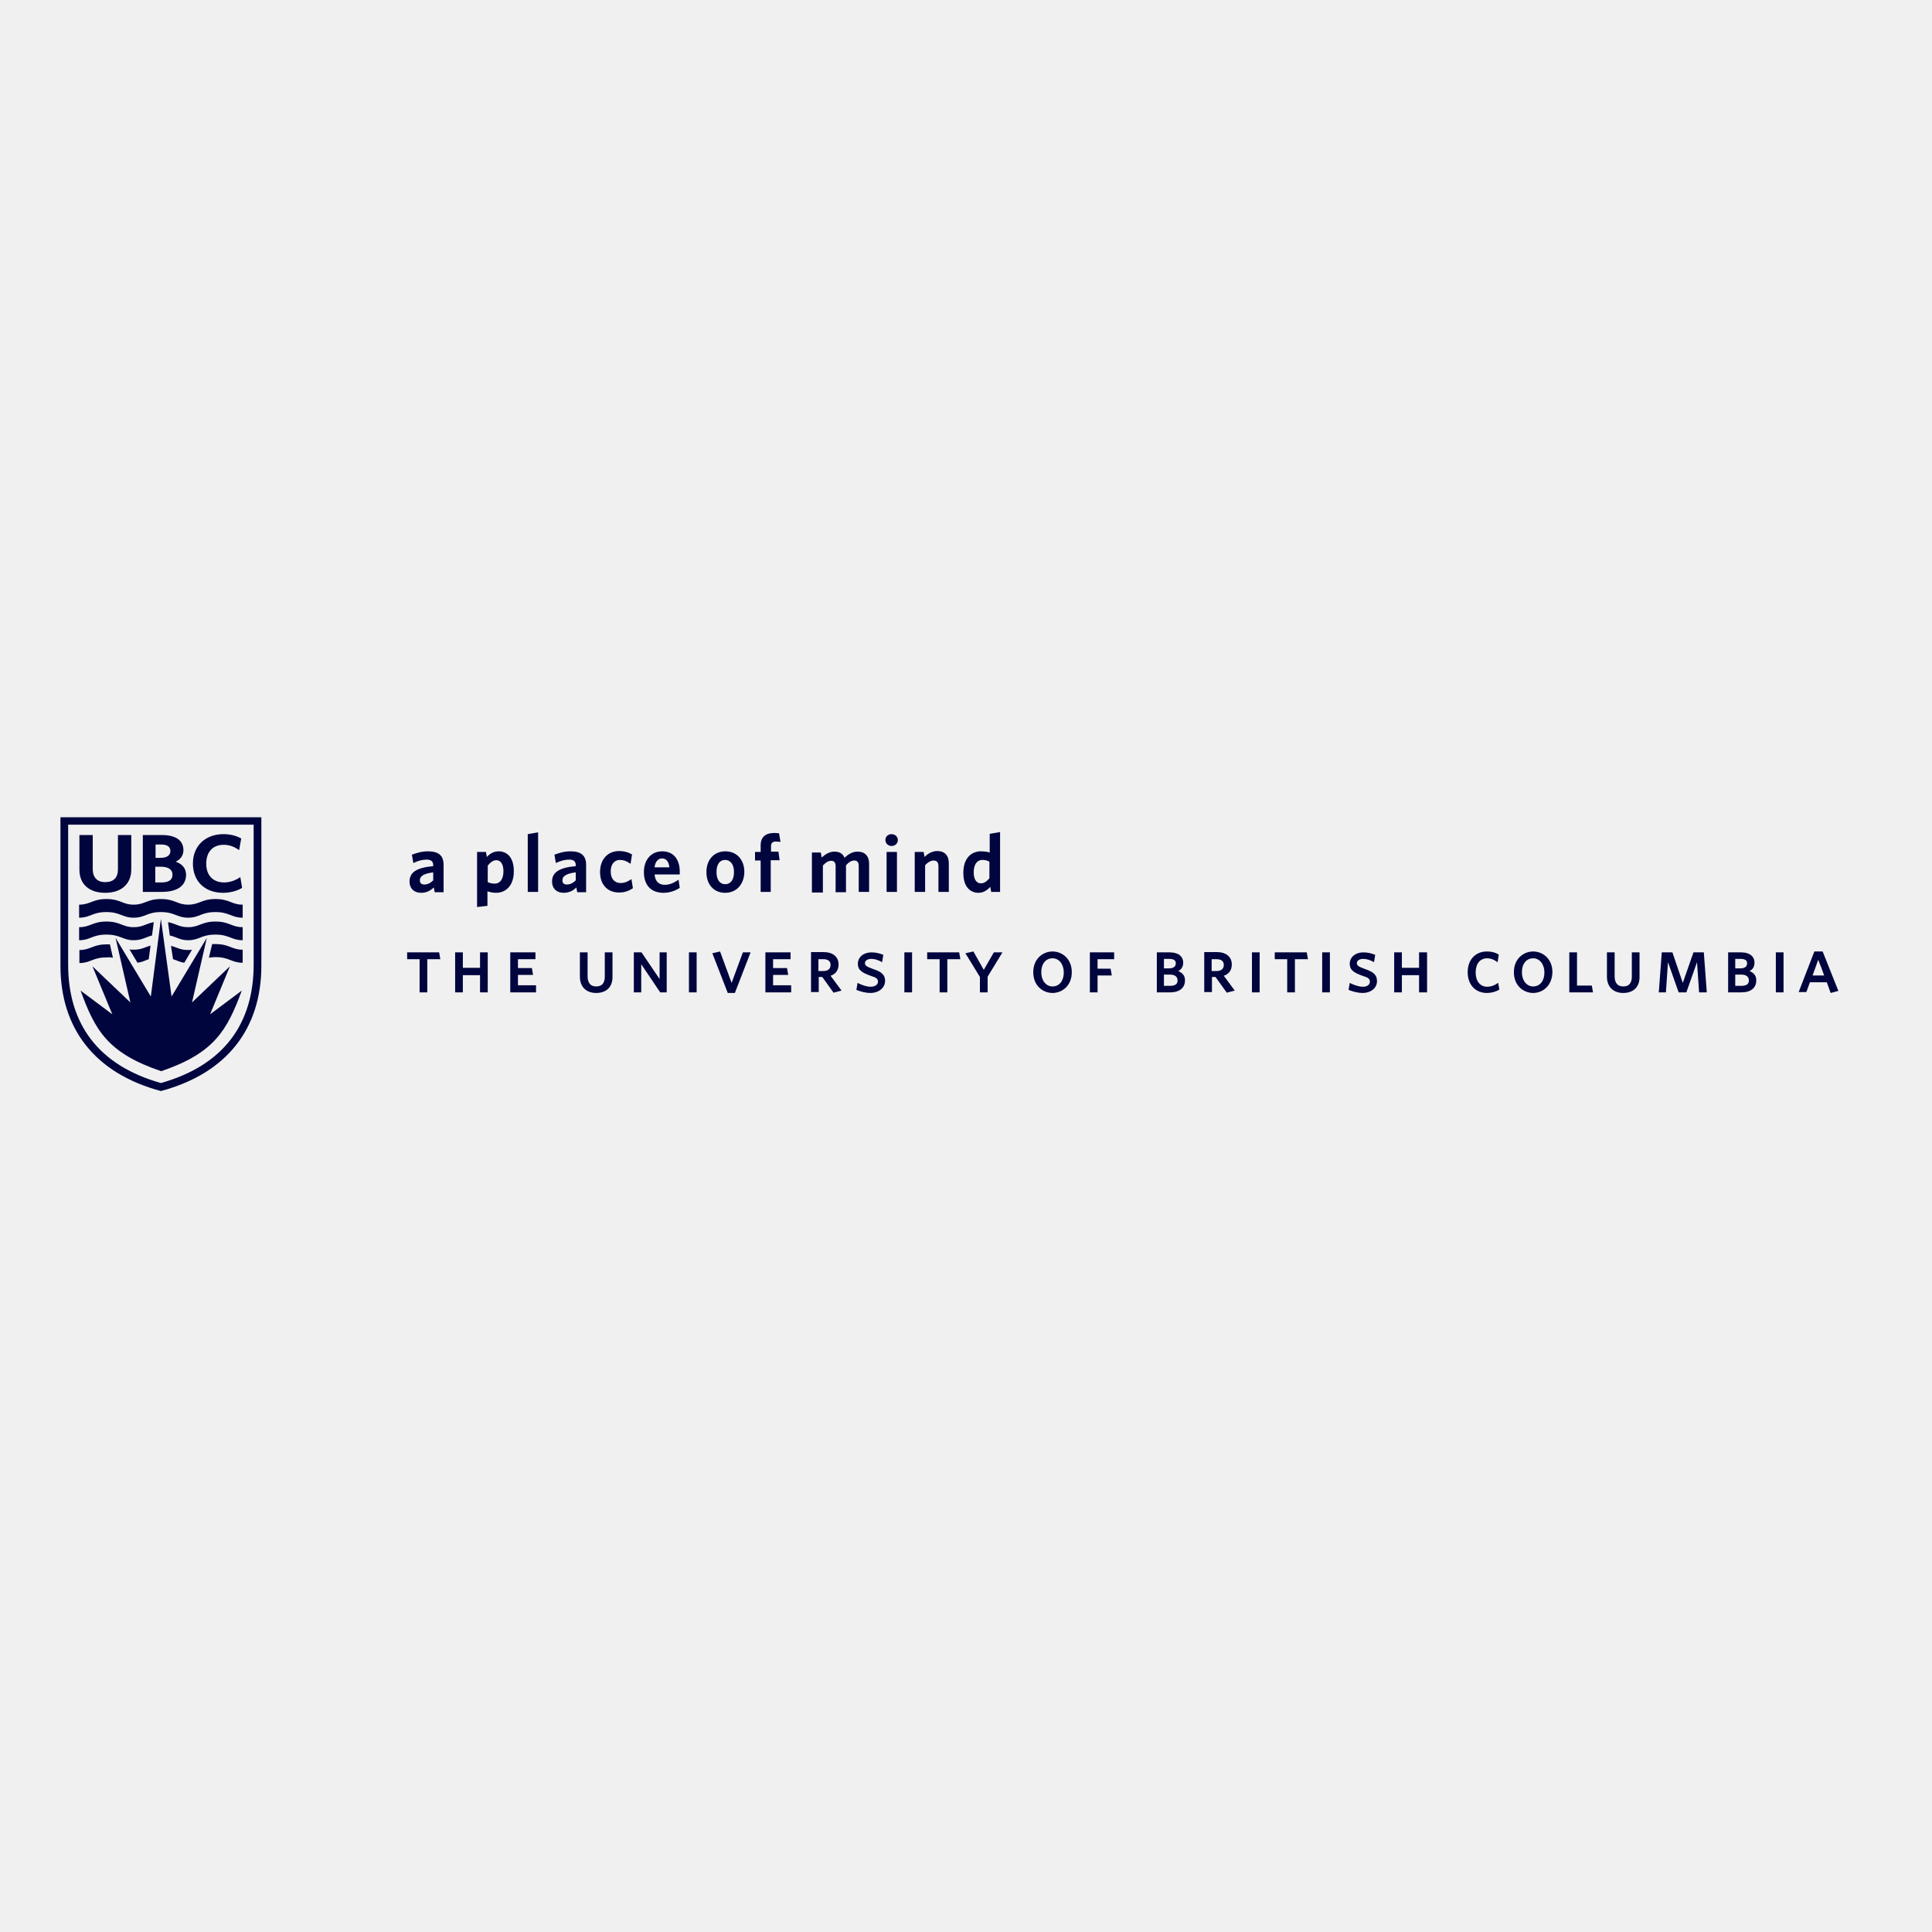
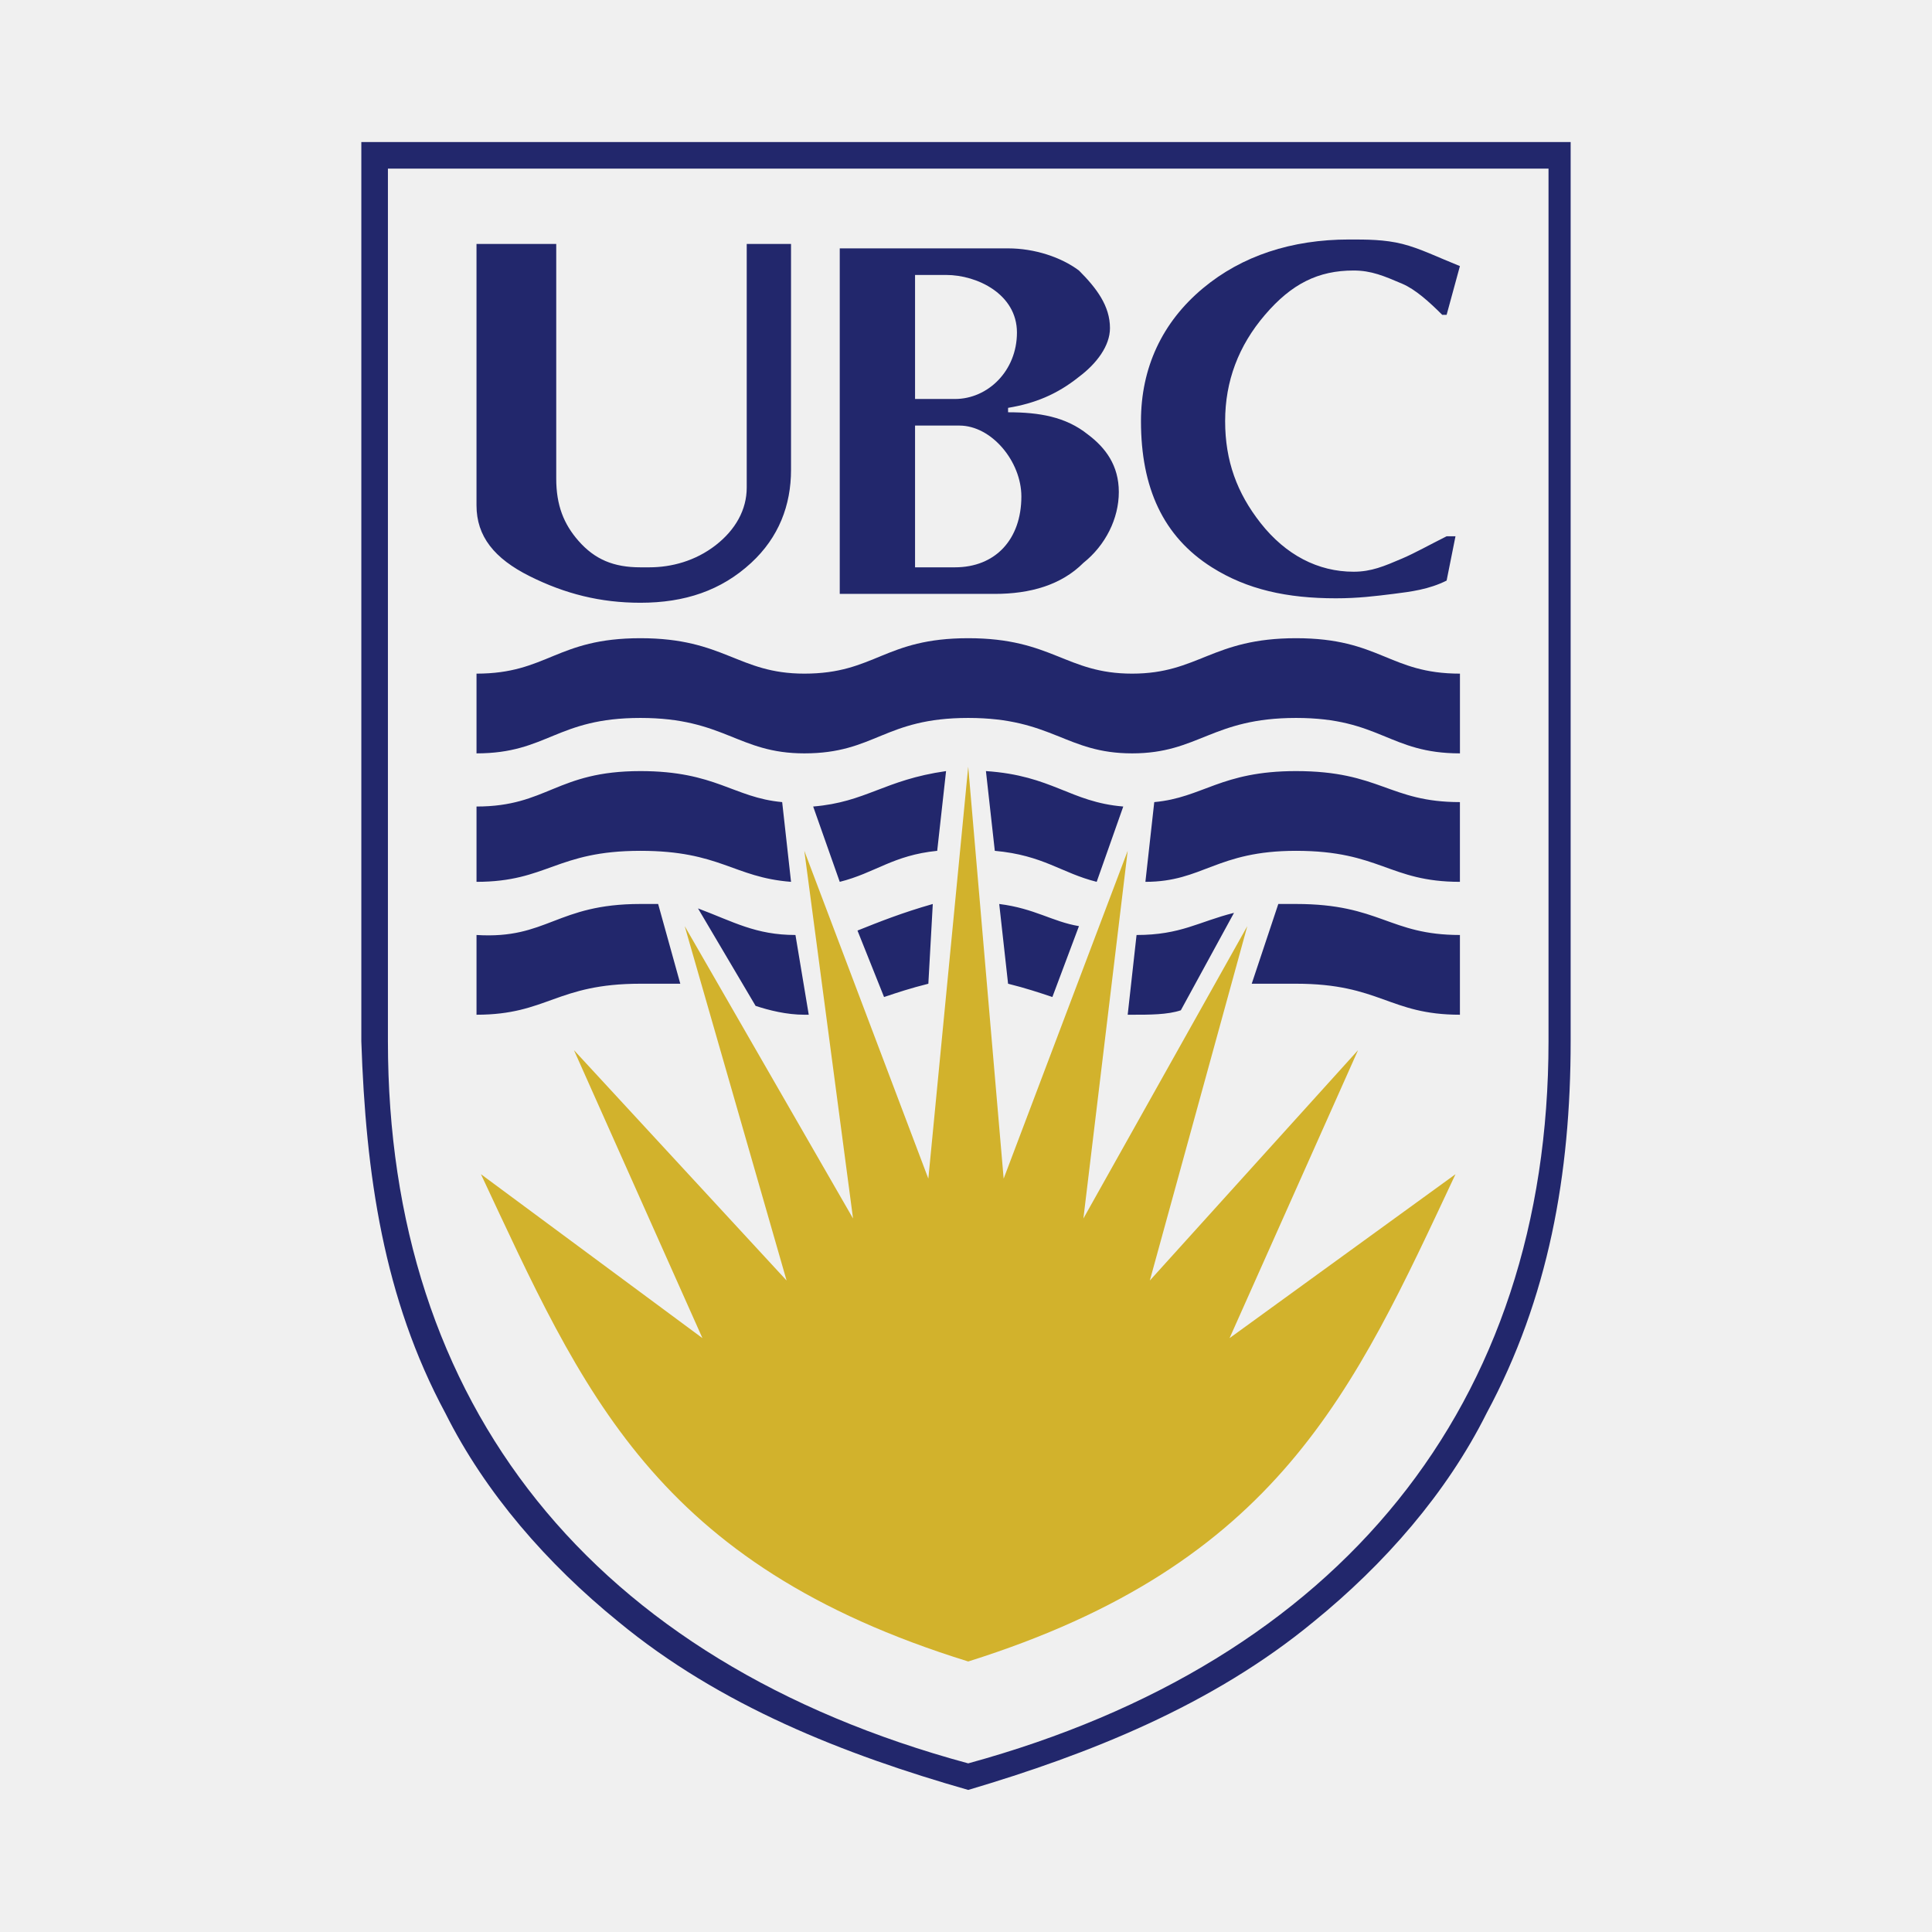
- <svg xmlns="http://www.w3.org/2000/svg" version="1.1" id="layer" x="0" y="0" viewBox="0 0 652 652" xml:space="preserve">
-   <style>.st0{fill:#00053e}</style>
-   <path class="st0" d="M144.2 334.9h-2.6v-11.2h-4.2v-2.3h10.8l.4 2.3h-4.4zm20.4 0H162v-5.8h-5.8v5.8h-2.6v-13.5h2.6v5.2h5.8v-5.2h2.6zm16.3 0h-8.7v-13.5h8.5v2.3h-5.9v3h4.7l.4 2.3h-5.1v3.5h6.1zm20.3.2c-3.4 0-5.5-2.1-5.5-5.5v-8.2h2.6v8.1c0 2.2 1 3.4 2.9 3.4s2.9-1.1 2.9-3.3v-8.2h2.6v8.1c.1 3.5-2 5.6-5.5 5.6m23.8-.2h-2.2l-6.4-9.5v9.5h-2.5v-13.5h2.6l6.1 9v-9h2.4zm7.5-13.5h2.6v13.5h-2.6zm15.5 13.7h-2.4l-5.2-13.4 2.6-.6 3.9 10.6 3.8-10.3h2.6zm19-.2h-8.7v-13.5h8.5v2.3h-5.9v3h4.7l.4 2.3h-5.1v3.5h6.1zm14.3.1l-3.8-5.3h-1.2v5.1h-2.6v-13.5h4.2c3.2 0 5.1 1.6 5.1 4.2 0 1.8-.9 3.2-2.7 3.8l3.7 5-2.7.7zm-5.1-7.3h1.6c1.6 0 2.5-.7 2.5-2.1 0-1.6-1.4-1.9-2.5-1.9h-1.6v4zm17.5 7.4c-1.4 0-3.1-.4-4.6-1h-.1l.4-2.4.2.1c1.4.7 3 1.2 4.2 1.2 1.5 0 2.5-.7 2.5-1.7s-.6-1.4-2.5-2c-2.8-1-4.3-1.9-4.3-4 0-2.3 1.9-3.9 4.6-3.9 1.4 0 2.7.3 3.9.8h.1l-.4 2.5-.2-.1c-1.3-.7-2.4-1-3.5-1-1.2 0-2.1.6-2.1 1.4 0 .9.6 1.2 2.7 2 2.7.9 4.1 1.8 4.1 4.1-.1 2.3-2.1 4-5 4m11.5-13.7h2.6v13.5h-2.6zm14.5 13.5h-2.6v-11.2h-4.2v-2.3h10.8l.4 2.3h-4.4zm13.6 0h-2.6v-5.2l-4.9-8 2.7-.6 3.5 6.2 3.4-5.9h2.9l-5 8.2zm21.9.2c-3.2 0-6.5-2.4-6.5-7s3.3-7 6.5-7 6.5 2.4 6.5 7-3.3 7-6.5 7m0-11.7c-2.3 0-3.8 1.9-3.8 4.7 0 2.8 1.6 4.8 3.8 4.8 2.3 0 3.8-1.9 3.8-4.7 0-2.8-1.6-4.8-3.8-4.8m15.2 11.5h-2.6v-13.5h8.2v2.3h-5.6v3.2h4.4l.4 2.3h-4.8zm24.4 0h-4.4v-13.5h4.4c2.8 0 4.5 1.3 4.5 3.5 0 1.3-.6 2.3-1.7 2.8 1.5.6 2.3 1.6 2.3 3.1 0 2.6-1.8 4.1-5.1 4.1m-2-2.2h2c1.8 0 2.6-.6 2.6-1.8 0-1.3-.9-2-2.6-2h-2v3.8zm0-5.9h1.7c1.5 0 2.3-.6 2.3-1.7 0-.6-.2-1.5-2.2-1.5h-1.8v3.2zM414 335l-3.8-5.3H409v5.1h-2.6v-13.5h4.2c3.2 0 5.1 1.6 5.1 4.2 0 1.8-.9 3.2-2.7 3.8l3.7 5-2.7.7zm-5.1-7.3h1.6c1.6 0 2.5-.7 2.5-2.1 0-1.6-1.4-1.9-2.5-1.9h-1.6v4zm13.6-6.3h2.6v13.5h-2.6zm14.5 13.5h-2.6v-11.2h-4.2v-2.3H441l.4 2.3H437zm9.2-13.5h2.6v13.5h-2.6zm13.6 13.7c-1.4 0-3.1-.4-4.6-1h-.1l.4-2.4.2.1c1.4.7 3 1.2 4.2 1.2 1.5 0 2.4-.7 2.4-1.7s-.6-1.4-2.5-2c-2.8-1-4.3-1.9-4.3-4 0-2.3 1.9-3.9 4.6-3.9 1.4 0 2.7.3 3.9.8h.1l-.4 2.5-.2-.1c-1.3-.7-2.4-1-3.5-1-1.2 0-2.1.6-2.1 1.4 0 .9.6 1.2 2.7 2 2.6.9 4.1 1.8 4.1 4.1s-2 4-4.9 4m21.8-.2h-2.7v-5.8h-5.8v5.8h-2.6v-13.5h2.6v5.2h5.8v-5.2h2.7zm20.2.2c-3.9 0-6.5-2.8-6.5-7s2.6-7 6.5-7c1.5 0 2.8.3 3.9 1l.1.1-.4 2.5-.2-.1c-1.1-.8-2.1-1.2-3.3-1.2-2.4 0-3.9 1.8-3.9 4.8 0 2.9 1.5 4.8 3.9 4.8 1.2 0 2.4-.4 3.5-1.2l.2-.1.4 2.3h-.1c-1.1.7-2.6 1.1-4.1 1.1m15.6 0c-3.2 0-6.5-2.4-6.5-7s3.3-7 6.5-7 6.5 2.4 6.5 7c-.1 4.6-3.3 7-6.5 7m0-11.7c-2.3 0-3.8 1.9-3.8 4.7 0 2.8 1.6 4.8 3.8 4.8 2.3 0 3.8-1.9 3.8-4.7 0-2.8-1.6-4.8-3.8-4.8m20.2 11.5h-8v-13.5h2.6v11.2h5zm10.2.2c-3.4 0-5.5-2.1-5.5-5.5v-8.2h2.6v8.1c0 2.2 1 3.4 2.9 3.4s2.9-1.1 2.9-3.3v-8.2h2.6v8.1c.1 3.5-2 5.6-5.5 5.6m21.3-.2h-2.6l-3.6-10.2-.7 10.2h-2.4l1-13.5h3.6l3.5 10.3 3.6-10.3h3.5l1 13.5h-2.6l-.7-10.2zm18.5 0h-4.4v-13.5h4.4c2.8 0 4.5 1.3 4.5 3.5 0 1.3-.6 2.3-1.7 2.8 1.5.6 2.3 1.6 2.3 3.1 0 2.6-1.8 4.1-5.1 4.1m-2-2.2h2c1.8 0 2.6-.6 2.6-1.8 0-1.3-.9-2-2.6-2h-2v3.8zm0-5.9h1.7c1.5 0 2.3-.6 2.3-1.7 0-.6-.2-1.5-2.2-1.5h-1.8v3.2zm13.7-5.4h2.6v13.5h-2.6zm18.5 13.7l-1.3-3.6h-5.7l-1.2 3.3H607l5.3-13.7h2.8l5.3 13.3-2.6.7zm-6.1-5.9h3.9c-.2-.7-1.2-3.3-2-5.3l-1.9 5.3zm-469.6-27.9c-2.4 0-3.9-1.5-3.9-3.8 0-3.1 2.4-4.7 8-5.2v-.3c0-1.3-.7-1.9-2.2-1.9-1.3 0-2.7.3-4.4 1.1l-.1.1-.5-2.9h.1c1.4-.5 3.1-1.1 5.3-1.1 3.6 0 5.3 1.4 5.3 4.6v9.2h-3l-.3-1.6c-1.3 1.2-2.6 1.8-4.3 1.8m4.1-6.9c-4 .5-4.5 1.7-4.5 2.7 0 .9.5 1.4 1.5 1.4 1.1 0 2.1-.5 3-1.4v-2.7zm14.8 11.7v-18.6h3l.3 1.7c1.2-1.3 2.5-1.9 4-1.9 2.5 0 5.1 1.7 5.1 6.7 0 5.4-3.2 7.3-5.9 7.3-1.1 0-2.1-.2-3-.5v4.9l-3.5.4zm3.6-8.4c.7.3 1.3.5 2.4.5 1.8 0 2.9-1.6 2.9-4.2 0-2.3-.9-3.7-2.4-3.7-1 0-1.9.6-2.9 1.8v5.6zm17 3.3h-3.5v-19.5l3.5-.6zm8.6.3c-2.4 0-3.9-1.5-3.9-3.8 0-3.1 2.4-4.7 8-5.2v-.3c0-1.3-.7-1.9-2.2-1.9-1.3 0-2.7.3-4.4 1.1l-.1.1-.5-2.9h.1c1.4-.5 3.1-1.1 5.3-1.1 3.6 0 5.3 1.4 5.3 4.6v9.2h-3l-.3-1.6c-1.2 1.2-2.6 1.8-4.3 1.8m4.1-6.9c-4 .5-4.5 1.7-4.5 2.7 0 .9.5 1.4 1.5 1.4 1.1 0 2.1-.5 3-1.4v-2.7zm14.6 6.8c-3.9 0-6.4-2.7-6.4-6.9 0-4.3 2.6-7.1 6.5-7.1 1.6 0 3 .4 4.2 1.1h.1l-.5 3.2-.2-.1c-1.1-.8-2.2-1.2-3.4-1.2-1.9 0-3.1 1.5-3.1 3.9 0 2.5 1.3 3.9 3.4 3.9 1.2 0 2.2-.4 3.4-1.2l.2-.1.5 3.1h-.1c-1.5 1-2.9 1.4-4.6 1.4m15 .1c-4.2 0-6.6-2.6-6.6-7 0-4.2 2.5-7 6.2-7s5.9 2.6 5.9 6.9v.9h-8.5c.2 2.3 1.4 3.5 3.4 3.5 1.5 0 2.9-.5 4.5-1.6l.2-.1.4 2.8h-.1c-1.6 1-3.4 1.6-5.4 1.6m-3-8.6h5c-.2-2-1.1-3-2.5-3-1.3 0-2.3 1.1-2.5 3m23.8 8.6c-3.8 0-6.3-2.8-6.3-7s2.6-7 6.4-7c3.8 0 6.4 2.8 6.4 7-.1 4.1-2.6 7-6.5 7m0-11.1c-1.8 0-2.9 1.5-2.9 4.1 0 2.5 1.1 4.1 2.9 4.1 1.9 0 3-1.5 3-4.1 0-2.6-1.2-4.1-3-4.1m15.5 10.8h-3.5v-10.6h-1.9v-2.9h1.9v-2.2c0-2.8 1.6-4.2 4.7-4.2.6 0 1.1.1 1.4.1h.1l.5 2.9h-.2c-.2 0-.7-.1-1.4-.1-1.1 0-1.6.5-1.6 1.6v1.8h2.5l.4 2.9h-3V301zm33.1 0h-3.5v-8.8c0-1.2-.5-1.8-1.5-1.8-.9 0-1.8.5-2.8 1.6v9.1H282v-8.8c0-1.2-.5-1.8-1.5-1.8-.9 0-1.8.5-2.8 1.6v9.1H274v-13.5h3l.3 1.7c1.1-1 2.5-2 4.3-2 1.7 0 2.9.7 3.4 2.1 1.4-1.4 2.9-2.1 4.4-2.1 2.5 0 3.9 1.5 3.9 4.1v9.5zm9.4 0h-3.5v-13.5h3.5V301zm-1.8-15.5c-1.2 0-2.1-.9-2.1-2 0-1.2.9-2 2.1-2 1.2 0 2.1.9 2.1 2s-.9 2-2.1 2m19.3 15.5h-3.5v-8.8c0-.8-.3-1.8-1.6-1.8-.9 0-1.9.5-2.9 1.6v9h-3.5v-13.5h3l.3 1.7c1-1 2.5-2 4.3-2 2.5 0 3.9 1.5 3.9 4.1v9.7zm10 .3c-2.5 0-5.1-1.7-5.1-6.7 0-5.4 3.1-7.3 5.9-7.3 1 0 2 .1 3 .4v-6.3l3.5-.6V301h-3l-.3-1.7c-1.2 1.3-2.5 2-4 2m1.3-11.1c-1.8 0-2.9 1.6-2.9 4.2 0 2.3.9 3.7 2.4 3.7 1 0 1.9-.5 2.9-1.7v-5.6c-.7-.4-1.4-.6-2.4-.6M54.3 310.1l3.6 26.2 11.9-19.8-5 21.8 12.8-12.2-6.7 16.2 10.7-8c-5 13.5-9.3 21.1-27.2 27.2-18-6.1-22.3-13.7-27.2-27.2l10.7 8-6.7-16.2L44 338.3l-5-21.8 11.9 19.8 3.4-26.2zm-18.8-8.8c-5.4 0-8.7-2.9-8.7-7.8v-11.7h4.5v11.5c0 2.8 1.5 4.4 4.2 4.4 2.8 0 4.3-1.5 4.3-4.3v-11.6h4.5v11.6c0 4.9-3.3 7.9-8.8 7.9m17-11.8h1.6c2.2 0 3.4-.8 3.4-2.3 0-1.5-1.1-2.2-3.2-2.2h-1.8v4.5zm0 8.3h1.9c1.8 0 3.8-.4 3.8-2.6s-2.1-2.7-3.9-2.7h-1.9v5.3zm2 3.2h-6.3v-19.2h6.4c4.7 0 7.3 1.8 7.3 5.1 0 1.7-.9 3.1-2.6 3.9 2.3.8 3.5 2.3 3.5 4.5-.1 3.7-3 5.7-8.3 5.7m20.8.3c-6.2 0-10.2-3.9-10.2-9.9 0-5.9 4.2-9.9 10.3-9.9 2.3 0 4.2.5 5.9 1.4l.1.1-.7 3.9-.3-.2c-1.6-1.1-3.2-1.6-4.9-1.6-3.7 0-5.9 2.4-5.9 6.4 0 3.9 2.3 6.3 6 6.3 1.7 0 3.5-.5 5.2-1.6l.3-.2.6 3.6-.1.1c-1.7 1-4 1.6-6.3 1.6" />
-   <path class="st0" d="M20.4 275.8v50.1c0 21.1 11.5 36.3 33.9 42.3 22.4-6 33.9-21.2 33.9-42.3v-50.1H20.4zm33.9 89.7c-21.2-6-31.3-20-31.3-40v-47.2h62.6v47.2c0 20-10.1 34-31.3 40" />
-   <path class="st0" d="M54.3 307.8c4.7 0 5.4 1.9 9.2 1.9 3.8 0 4.4-1.9 9.2-1.9 4.7 0 5.4 1.9 9.2 1.9v-4.4c-3.8 0-4.4-1.9-9.2-1.9-4.7 0-5.4 1.9-9.2 1.9-3.8 0-4.4-1.9-9.2-1.9-4.7 0-5.4 1.9-9.2 1.9-3.8 0-4.4-1.9-9.2-1.9-4.7 0-5.4 1.9-9.2 1.9v4.4c3.8 0 4.4-1.9 9.2-1.9 4.7 0 5.4 1.9 9.2 1.9 3.9 0 4.5-1.9 9.2-1.9m3 7.9c2.3.5 3.4 1.6 6.2 1.6 3.8 0 4.4-1.9 9.2-1.9 4.7 0 5.4 1.9 9.2 1.9v-4.4c-3.8 0-4.4-1.9-9.2-1.9-4.7 0-5.4 1.9-9.2 1.9-3.1 0-4.1-1.2-6.8-1.7l.6 4.5zm-12.2 1.6c2.8 0 3.9-1 6.2-1.6l.6-4.5c-2.7.5-3.7 1.7-6.8 1.7-3.8 0-4.4-1.9-9.2-1.9-4.7 0-5.4 1.9-9.2 1.9v4.4c3.8 0 4.4-1.9 9.2-1.9 4.8 0 5.5 1.9 9.2 1.9m13.3 6.4c1.3.4 2.3 1 3.8 1.2l2.6-4.4c-.4.1-.9.1-1.4.1-2.6 0-3.7-.9-5.7-1.4l.7 4.5zm12.1-.5c.6-.1 1.3-.2 2.2-.2 4.7 0 5.4 1.9 9.2 1.9v-4.4c-3.8 0-4.4-1.9-9.2-1.9h-1.1l-1.1 4.6zm-32.4 0l-1-4.5H36c-4.7 0-5.4 1.9-9.2 1.9v4.4c3.8 0 4.4-1.9 9.2-1.9.8-.1 1.5 0 2.1.1m8.3 1.7c1.5-.2 2.5-.7 3.8-1.2l.6-4.6c-2 .6-3.1 1.4-5.7 1.4-.5 0-1 0-1.4-.1l2.7 4.5z" />
+ <svg xmlns="http://www.w3.org/2000/svg" width="2500" height="2500" viewBox="0 0 192.756 192.756">
+   <g fill-rule="evenodd" clip-rule="evenodd">
+     <path fill="#fff" fill-opacity="0" d="M0 0h192.756v192.756H0V0z" />
+     <path d="M145.656 26.548l-1.326 4.861h-.441c-1.326-1.326-2.693-2.544-3.977-3.094-1.818-.777-3.094-1.326-4.863-1.326-3.535 0-6.188 1.326-8.838 4.419-2.652 3.094-3.979 6.63-3.979 10.607s1.189 7.176 3.535 10.165c2.518 3.203 5.746 4.861 9.281 4.861 1.77 0 3.045-.548 4.863-1.326 1.283-.55 2.65-1.326 4.418-2.21h.885l-.885 4.42c-1.768.884-3.549 1.106-5.303 1.326-1.809.225-3.535.442-5.746.442-4.861 0-8.852-.868-12.375-3.094-4.871-3.076-7.07-7.955-7.07-14.584 0-5.304 2.1-9.853 6.188-13.259 3.869-3.226 8.838-4.862 14.584-4.862 1.768 0 3.535 0 5.305.442 1.768.444 3.535 1.329 5.744 2.212zM78.921 46.878c0 3.534-1.224 6.739-3.978 9.281-2.993 2.763-6.629 3.978-11.049 3.978-3.978 0-7.514-.884-11.049-2.651-3.536-1.768-5.304-3.978-5.304-7.072V24.338h7.955v23.424c0 2.65.755 4.526 2.21 6.188 1.646 1.881 3.536 2.652 6.188 2.652h.884c2.21 0 4.595-.628 6.629-2.209 1.973-1.535 3.094-3.536 3.094-5.746V24.338h4.42v22.54zM47.542 75.164c7.071 0 7.955-3.535 16.353-3.535s9.723 3.535 16.353 3.535c7.071 0 7.955-3.535 16.353-3.535 8.397 0 9.723 3.535 16.352 3.535 6.631 0 7.955-3.535 16.354-3.535 8.396 0 9.281 3.535 16.352 3.535v-7.955c-7.07 0-7.955-3.535-16.352-3.535-8.398 0-9.723 3.535-16.354 3.535-6.629 0-7.955-3.535-16.352-3.535s-9.281 3.535-16.353 3.535c-6.629 0-7.955-3.535-16.353-3.535s-9.281 3.535-16.353 3.535v7.955z" fill="#22276c" />
+     <path d="M96.599 165.766c30.938-9.723 38.45-26.959 48.616-48.615l-22.541 16.354 12.818-28.729-20.773 22.982 9.725-35.357-16.354 29.17 4.42-36.683-12.375 32.705-3.536-41.103-3.978 41.102-12.374-32.705 4.861 36.683L68.313 92.4l10.165 35.357-21.214-22.982 12.817 28.729-22.098-16.354c10.165 21.657 17.237 38.893 48.616 48.616z" fill="#d2b22c" />
+     <path d="M47.542 101.24c7.071 0 7.955-3.094 16.353-3.094h3.978l-2.21-7.956h-1.768c-8.397 0-9.281 3.535-16.353 3.094v7.956zm27.843-.885c1.326.441 3.094.885 4.862.885h.442l-1.326-7.956c-3.978 0-6.188-1.326-9.723-2.652l5.745 9.723zm12.817-.882c1.326-.443 2.652-.885 4.42-1.326l.442-7.956c-3.094.884-5.304 1.768-7.513 2.651l2.651 6.631zm12.374-1.327c1.77.441 3.094.883 4.42 1.326l2.652-7.072c-2.652-.442-4.42-1.768-7.955-2.209l.883 7.955zm11.934 3.094h.441c1.768 0 3.537 0 4.861-.443l5.305-9.722c-3.535.884-5.305 2.21-9.723 2.21l-.884 7.955zm12.375-3.094h4.42c8.396 0 9.281 3.094 16.352 3.094v-7.956c-7.07 0-7.955-3.094-16.352-3.094h-1.768l-2.652 7.956zM47.542 87.981c7.071 0 7.955-3.094 16.353-3.094 7.955 0 9.281 2.651 15.027 3.094l-.884-7.955c-4.861-.442-6.629-3.094-14.143-3.094-8.397 0-9.281 3.535-16.353 3.535v7.514zm36.24 0c3.536-.884 5.304-2.652 9.723-3.094l.884-7.955c-6.188.884-7.955 3.094-13.259 3.535l2.652 7.514zm15.47-3.094c4.861.442 6.629 2.21 10.164 3.094l2.652-7.514c-5.305-.441-7.072-3.094-13.701-3.535l.885 7.955zm15.025 3.094c5.746 0 7.072-3.094 15.027-3.094 8.396 0 9.281 3.094 16.352 3.094v-7.955c-7.07 0-7.955-3.094-16.352-3.094-7.514 0-9.281 2.651-14.143 3.094l-.884 7.955z" fill="#22276c" />
+     <path d="M96.599 178.582c11.932-3.535 24.307-8.396 34.473-16.793 7.07-5.746 13.258-12.818 17.236-20.773 6.188-11.49 8.396-23.865 8.396-37.125V14.173H36.05v89.717c.442 13.26 2.21 25.635 8.397 37.125 3.978 7.955 10.165 15.027 17.236 20.773 10.166 8.398 22.541 13.259 34.916 16.794zM38.703 16.825v87.065c0 36.242 20.33 61.875 57.896 72.041 37.125-10.166 57.897-35.799 57.897-72.041V16.825H38.703z" fill="#22276c" />
+     <path d="M95.715 42.459h-4.42v14.143h3.978c4.031 0 6.629-2.777 6.629-7.071 0-3.476-2.955-7.072-6.187-7.072zm.884 16.794H83.782V24.78h16.794c2.652 0 5.305.884 7.072 2.21 1.768 1.768 3.094 3.536 3.094 5.746 0 1.768-1.326 3.536-3.094 4.861-2.209 1.768-4.42 2.652-7.072 3.094v.442c3.094 0 5.746.442 7.955 2.209 1.77 1.326 3.094 3.094 3.094 5.746s-1.324 5.304-3.535 7.071c-2.209 2.21-5.303 3.094-8.838 3.094h-2.653zm-2.21-31.821h-3.094v12.375h3.978c3.291 0 6.188-2.809 6.188-6.629 0-3.822-3.955-5.746-7.072-5.746z" fill="#22276c" />
+   </g>
</svg>
